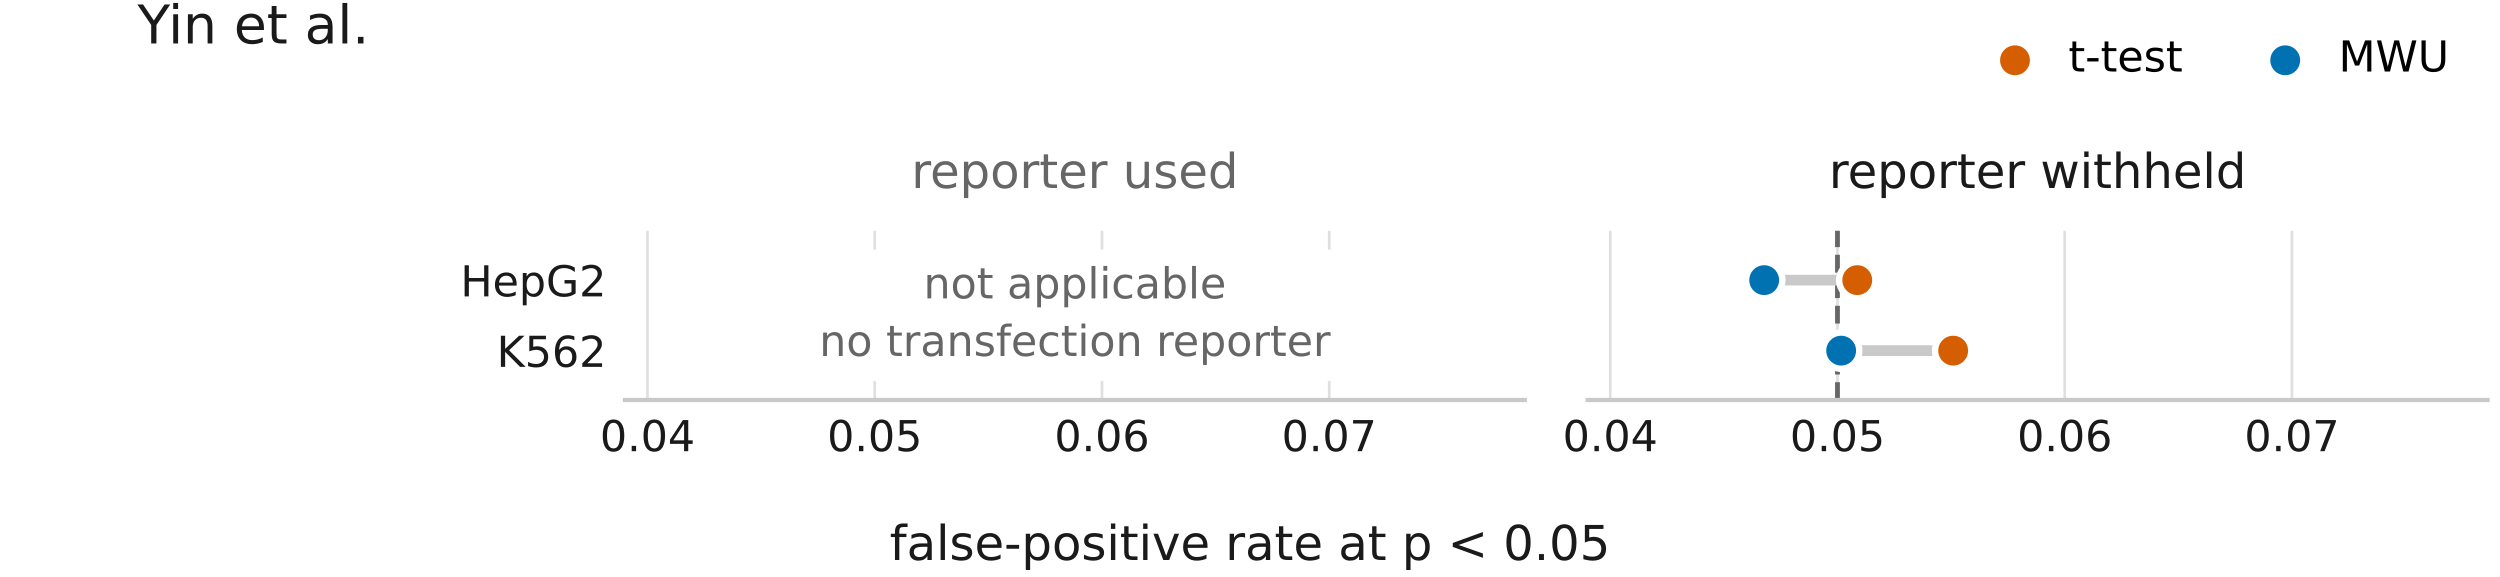
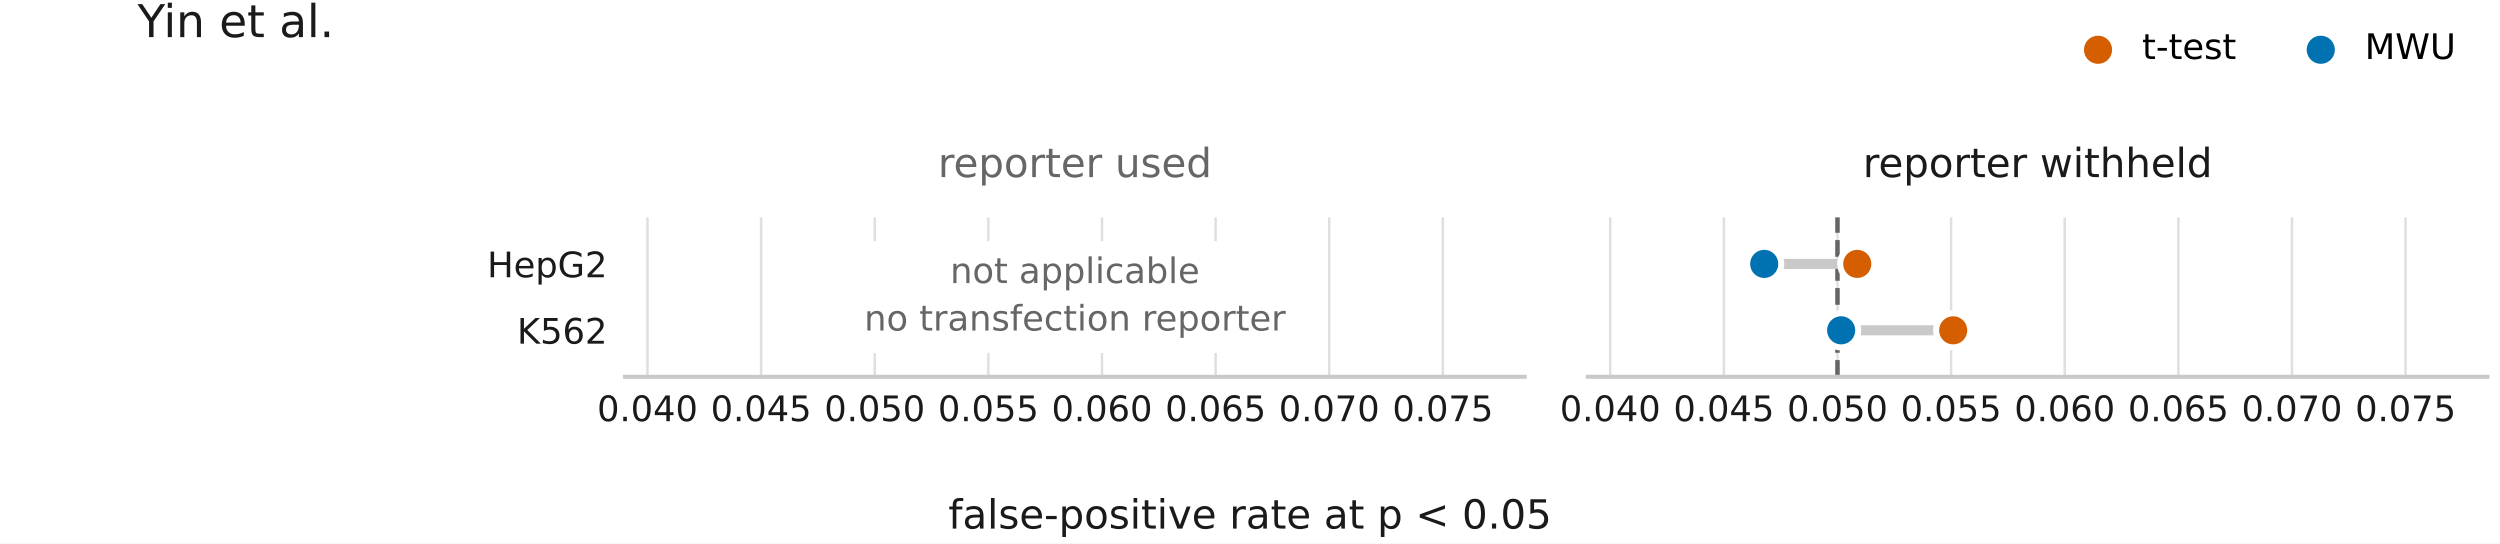
- <svg xmlns="http://www.w3.org/2000/svg" xmlns:xlink="http://www.w3.org/1999/xlink" width="468pt" height="108pt" viewBox="0 0 468 108" version="1.1">
+ <svg xmlns="http://www.w3.org/2000/svg" xmlns:xlink="http://www.w3.org/1999/xlink" width="496.8pt" height="108pt" viewBox="0 0 496.8 108" version="1.1">
  <defs>
    <style type="text/css">*{stroke-linejoin: round; stroke-linecap: butt}</style>
  </defs>
  <g id="figure_1">
    <g id="patch_1">
-       <path d="M 0 108  L 468 108  L 468 0  L 0 0  z " style="fill: #ffffff" />
+       <path d="M 0 108  L 496.8 108  L 496.8 0  L 0 0  z " style="fill: #ffffff" />
    </g>
    <g id="axes_1">
      <g id="patch_2">
-         <path d="M 117 74.88  L 285.435 74.88  L 285.435 43.2  L 117 43.2  z " style="fill: #ffffff" />
+         <path d="M 124.2 74.88  L 303 74.88  L 303 43.2  L 124.2 43.2  z " style="fill: #ffffff" />
      </g>
      <g id="matplotlib.axis_1">
        <g id="xtick_1">
          <g id="line2d_1">
-             <path d="M 121.21 74.88  L 121.21 43.2  " clip-path="url(#pa8bc2caa34)" style="fill: none; stroke: #c9c9c9; stroke-opacity: 0.6; stroke-width: 0.5; stroke-linecap: square" />
+             <path d="M 128.669 74.88  L 128.669 43.2  " clip-path="url(#pb5c21a06d5)" style="fill: none; stroke: #c9c9c9; stroke-opacity: 0.6; stroke-width: 0.5; stroke-linecap: square" />
          </g>
          <g id="line2d_2" />
          <g id="text_1">
-             <text style="font-size: 8px; font-family: 'DejaVu Sans', 'Bitstream Vera Sans', 'Computer Modern Sans Serif', 'Lucida Grande', 'Verdana', 'Geneva', 'Lucid', 'Arial', 'Helvetica', 'Avant Garde', sans-serif; text-anchor: middle; fill: #1a1a1a" x="121.21" y="84.459" transform="rotate(-0 121.2101 84.45875)">0.04</text>
+             <text style="font-size: 7px; font-family: 'DejaVu Sans', 'Bitstream Vera Sans', 'Computer Modern Sans Serif', 'Lucida Grande', 'Verdana', 'Geneva', 'Lucid', 'Arial', 'Helvetica', 'Avant Garde', sans-serif; text-anchor: middle; fill: #1a1a1a" x="128.669" y="83.699" transform="rotate(-0 128.6692 83.69891)">0.040</text>
          </g>
        </g>
        <g id="xtick_2">
          <g id="line2d_3">
-             <path d="M 163.75 74.88  L 163.75 43.2  " clip-path="url(#pa8bc2caa34)" style="fill: none; stroke: #c9c9c9; stroke-opacity: 0.6; stroke-width: 0.5; stroke-linecap: square" />
+             <path d="M 151.248 74.88  L 151.248 43.2  " clip-path="url(#pb5c21a06d5)" style="fill: none; stroke: #c9c9c9; stroke-opacity: 0.6; stroke-width: 0.5; stroke-linecap: square" />
          </g>
          <g id="line2d_4" />
          <g id="text_2">
-             <text style="font-size: 8px; font-family: 'DejaVu Sans', 'Bitstream Vera Sans', 'Computer Modern Sans Serif', 'Lucida Grande', 'Verdana', 'Geneva', 'Lucid', 'Arial', 'Helvetica', 'Avant Garde', sans-serif; text-anchor: middle; fill: #1a1a1a" x="163.75" y="84.459" transform="rotate(-0 163.7497 84.45875)">0.05</text>
+             <text style="font-size: 7px; font-family: 'DejaVu Sans', 'Bitstream Vera Sans', 'Computer Modern Sans Serif', 'Lucida Grande', 'Verdana', 'Geneva', 'Lucid', 'Arial', 'Helvetica', 'Avant Garde', sans-serif; text-anchor: middle; fill: #1a1a1a" x="151.248" y="83.699" transform="rotate(-0 151.2479 83.69891)">0.045</text>
          </g>
        </g>
        <g id="xtick_3">
          <g id="line2d_5">
-             <path d="M 206.289 74.88  L 206.289 43.2  " clip-path="url(#pa8bc2caa34)" style="fill: none; stroke: #c9c9c9; stroke-opacity: 0.6; stroke-width: 0.5; stroke-linecap: square" />
+             <path d="M 173.827 74.88  L 173.827 43.2  " clip-path="url(#pb5c21a06d5)" style="fill: none; stroke: #c9c9c9; stroke-opacity: 0.6; stroke-width: 0.5; stroke-linecap: square" />
          </g>
          <g id="line2d_6" />
          <g id="text_3">
-             <text style="font-size: 8px; font-family: 'DejaVu Sans', 'Bitstream Vera Sans', 'Computer Modern Sans Serif', 'Lucida Grande', 'Verdana', 'Geneva', 'Lucid', 'Arial', 'Helvetica', 'Avant Garde', sans-serif; text-anchor: middle; fill: #1a1a1a" x="206.289" y="84.459" transform="rotate(-0 206.2893 84.45875)">0.06</text>
+             <text style="font-size: 7px; font-family: 'DejaVu Sans', 'Bitstream Vera Sans', 'Computer Modern Sans Serif', 'Lucida Grande', 'Verdana', 'Geneva', 'Lucid', 'Arial', 'Helvetica', 'Avant Garde', sans-serif; text-anchor: middle; fill: #1a1a1a" x="173.827" y="83.699" transform="rotate(-0 173.8266 83.69891)">0.050</text>
          </g>
        </g>
        <g id="xtick_4">
          <g id="line2d_7">
-             <path d="M 248.829 74.88  L 248.829 43.2  " clip-path="url(#pa8bc2caa34)" style="fill: none; stroke: #c9c9c9; stroke-opacity: 0.6; stroke-width: 0.5; stroke-linecap: square" />
+             <path d="M 196.405 74.88  L 196.405 43.2  " clip-path="url(#pb5c21a06d5)" style="fill: none; stroke: #c9c9c9; stroke-opacity: 0.6; stroke-width: 0.5; stroke-linecap: square" />
          </g>
          <g id="line2d_8" />
          <g id="text_4">
-             <text style="font-size: 8px; font-family: 'DejaVu Sans', 'Bitstream Vera Sans', 'Computer Modern Sans Serif', 'Lucida Grande', 'Verdana', 'Geneva', 'Lucid', 'Arial', 'Helvetica', 'Avant Garde', sans-serif; text-anchor: middle; fill: #1a1a1a" x="248.829" y="84.459" transform="rotate(-0 248.8289 84.45875)">0.07</text>
+             <text style="font-size: 7px; font-family: 'DejaVu Sans', 'Bitstream Vera Sans', 'Computer Modern Sans Serif', 'Lucida Grande', 'Verdana', 'Geneva', 'Lucid', 'Arial', 'Helvetica', 'Avant Garde', sans-serif; text-anchor: middle; fill: #1a1a1a" x="196.405" y="83.699" transform="rotate(-0 196.4053 83.69891)">0.055</text>
+           </g>
+         </g>
+         <g id="xtick_5">
+           <g id="line2d_9">
+             <path d="M 218.984 74.88  L 218.984 43.2  " clip-path="url(#pb5c21a06d5)" style="fill: none; stroke: #c9c9c9; stroke-opacity: 0.6; stroke-width: 0.5; stroke-linecap: square" />
+           </g>
+           <g id="line2d_10" />
+           <g id="text_5">
+             <text style="font-size: 7px; font-family: 'DejaVu Sans', 'Bitstream Vera Sans', 'Computer Modern Sans Serif', 'Lucida Grande', 'Verdana', 'Geneva', 'Lucid', 'Arial', 'Helvetica', 'Avant Garde', sans-serif; text-anchor: middle; fill: #1a1a1a" x="218.984" y="83.699" transform="rotate(-0 218.984 83.69891)">0.060</text>
+           </g>
+         </g>
+         <g id="xtick_6">
+           <g id="line2d_11">
+             <path d="M 241.563 74.88  L 241.563 43.2  " clip-path="url(#pb5c21a06d5)" style="fill: none; stroke: #c9c9c9; stroke-opacity: 0.6; stroke-width: 0.5; stroke-linecap: square" />
+           </g>
+           <g id="line2d_12" />
+           <g id="text_6">
+             <text style="font-size: 7px; font-family: 'DejaVu Sans', 'Bitstream Vera Sans', 'Computer Modern Sans Serif', 'Lucida Grande', 'Verdana', 'Geneva', 'Lucid', 'Arial', 'Helvetica', 'Avant Garde', sans-serif; text-anchor: middle; fill: #1a1a1a" x="241.563" y="83.699" transform="rotate(-0 241.5627 83.69891)">0.065</text>
+           </g>
+         </g>
+         <g id="xtick_7">
+           <g id="line2d_13">
+             <path d="M 264.141 74.88  L 264.141 43.2  " clip-path="url(#pb5c21a06d5)" style="fill: none; stroke: #c9c9c9; stroke-opacity: 0.6; stroke-width: 0.5; stroke-linecap: square" />
+           </g>
+           <g id="line2d_14" />
+           <g id="text_7">
+             <text style="font-size: 7px; font-family: 'DejaVu Sans', 'Bitstream Vera Sans', 'Computer Modern Sans Serif', 'Lucida Grande', 'Verdana', 'Geneva', 'Lucid', 'Arial', 'Helvetica', 'Avant Garde', sans-serif; text-anchor: middle; fill: #1a1a1a" x="264.141" y="83.699" transform="rotate(-0 264.1414 83.69891)">0.070</text>
+           </g>
+         </g>
+         <g id="xtick_8">
+           <g id="line2d_15">
+             <path d="M 286.72 74.88  L 286.72 43.2  " clip-path="url(#pb5c21a06d5)" style="fill: none; stroke: #c9c9c9; stroke-opacity: 0.6; stroke-width: 0.5; stroke-linecap: square" />
+           </g>
+           <g id="line2d_16" />
+           <g id="text_8">
+             <text style="font-size: 7px; font-family: 'DejaVu Sans', 'Bitstream Vera Sans', 'Computer Modern Sans Serif', 'Lucida Grande', 'Verdana', 'Geneva', 'Lucid', 'Arial', 'Helvetica', 'Avant Garde', sans-serif; text-anchor: middle; fill: #1a1a1a" x="286.72" y="83.699" transform="rotate(-0 286.7201 83.69891)">0.075</text>
          </g>
        </g>
      </g>
      <g id="matplotlib.axis_2">
        <g id="ytick_1">
-           <g id="line2d_9" />
-           <g id="text_5">
-             <text style="font-size: 8px; font-family: 'DejaVu Sans', 'Bitstream Vera Sans', 'Computer Modern Sans Serif', 'Lucida Grande', 'Verdana', 'Geneva', 'Lucid', 'Arial', 'Helvetica', 'Avant Garde', sans-serif; text-anchor: end; fill: #1a1a1a" x="113.5" y="55.479" transform="rotate(-0 113.5 55.47937)">HepG2</text>
+           <g id="line2d_17" />
+           <g id="text_9">
+             <text style="font-size: 7px; font-family: 'DejaVu Sans', 'Bitstream Vera Sans', 'Computer Modern Sans Serif', 'Lucida Grande', 'Verdana', 'Geneva', 'Lucid', 'Arial', 'Helvetica', 'Avant Garde', sans-serif; text-anchor: end; fill: #1a1a1a" x="120.7" y="55.099" transform="rotate(-0 120.7 55.09945)">HepG2</text>
          </g>
        </g>
        <g id="ytick_2">
-           <g id="line2d_10" />
-           <g id="text_6">
-             <text style="font-size: 8px; font-family: 'DejaVu Sans', 'Bitstream Vera Sans', 'Computer Modern Sans Serif', 'Lucida Grande', 'Verdana', 'Geneva', 'Lucid', 'Arial', 'Helvetica', 'Avant Garde', sans-serif; text-anchor: end; fill: #1a1a1a" x="113.5" y="68.679" transform="rotate(-0 113.5 68.67937)">K562</text>
+           <g id="line2d_18" />
+           <g id="text_10">
+             <text style="font-size: 7px; font-family: 'DejaVu Sans', 'Bitstream Vera Sans', 'Computer Modern Sans Serif', 'Lucida Grande', 'Verdana', 'Geneva', 'Lucid', 'Arial', 'Helvetica', 'Avant Garde', sans-serif; text-anchor: end; fill: #1a1a1a" x="120.7" y="68.299" transform="rotate(-0 120.7 68.29945)">K562</text>
          </g>
        </g>
      </g>
      <g id="patch_3">
-         <path d="M 117 74.88  L 285.435 74.88  " style="fill: none; stroke: #c9c9c9; stroke-width: 0.8; stroke-linejoin: miter; stroke-linecap: square" />
-       </g>
-       <g id="text_7">
+         <path d="M 124.2 74.88  L 303 74.88  " style="fill: none; stroke: #c9c9c9; stroke-width: 0.8; stroke-linejoin: miter; stroke-linecap: square" />
+       </g>
+       <g id="text_11">
        <g id="patch_4">
-           <path d="M 150.319 71.342  L 252.116 71.342  L 252.116 46.738  L 150.319 46.738  z " style="fill: #ffffff" />
-         </g>
-         <text style="font-size: 8px; font-family: 'DejaVu Sans', 'Bitstream Vera Sans', 'Computer Modern Sans Serif', 'Lucida Grande', 'Verdana', 'Geneva', 'Lucid', 'Arial', 'Helvetica', 'Avant Garde', sans-serif; fill: #666666" transform="translate(172.8805 55.85656)">not applicable</text>
-         <text style="font-size: 8px; font-family: 'DejaVu Sans', 'Bitstream Vera Sans', 'Computer Modern Sans Serif', 'Lucida Grande', 'Verdana', 'Geneva', 'Lucid', 'Arial', 'Helvetica', 'Avant Garde', sans-serif; fill: #666666" transform="translate(153.3586 66.63844)">no transfection reporter</text>
-       </g>
-       <g id="text_8">
-         <text style="font-size: 9px; font-family: 'DejaVu Sans', 'Bitstream Vera Sans', 'Computer Modern Sans Serif', 'Lucida Grande', 'Verdana', 'Geneva', 'Lucid', 'Arial', 'Helvetica', 'Avant Garde', sans-serif; text-anchor: middle; fill: #666666" x="201.217" y="35.2" transform="rotate(-0 201.2174 35.2)">reporter used</text>
+           <path d="M 168.714 70.154  L 258.486 70.154  L 258.486 47.926  L 168.714 47.926  z " style="fill: #ffffff" />
+         </g>
+         <text style="font-size: 7px; font-family: 'DejaVu Sans', 'Bitstream Vera Sans', 'Computer Modern Sans Serif', 'Lucida Grande', 'Verdana', 'Geneva', 'Lucid', 'Arial', 'Helvetica', 'Avant Garde', sans-serif; fill: #666666" transform="translate(188.8052 56.25449)">not applicable</text>
+         <text style="font-size: 7px; font-family: 'DejaVu Sans', 'Bitstream Vera Sans', 'Computer Modern Sans Serif', 'Lucida Grande', 'Verdana', 'Geneva', 'Lucid', 'Arial', 'Helvetica', 'Avant Garde', sans-serif; fill: #666666" transform="translate(171.7236 65.68863)">no transfection reporter</text>
+       </g>
+       <g id="text_12">
+         <text style="font-size: 8px; font-family: 'DejaVu Sans', 'Bitstream Vera Sans', 'Computer Modern Sans Serif', 'Lucida Grande', 'Verdana', 'Geneva', 'Lucid', 'Arial', 'Helvetica', 'Avant Garde', sans-serif; text-anchor: middle; fill: #666666" x="213.6" y="35.2" transform="rotate(-0 213.6 35.2)">reporter used</text>
      </g>
    </g>
    <g id="axes_2">
      <g id="patch_5">
-         <path d="M 297.225 74.88  L 465.66 74.88  L 465.66 43.2  L 297.225 43.2  z " style="fill: #ffffff" />
+         <path d="M 315.516 74.88  L 494.316 74.88  L 494.316 43.2  L 315.516 43.2  z " style="fill: #ffffff" />
      </g>
      <g id="matplotlib.axis_3">
-         <g id="xtick_5">
-           <g id="line2d_11">
-             <path d="M 301.435 74.88  L 301.435 43.2  " clip-path="url(#pbcf54a09f3)" style="fill: none; stroke: #c9c9c9; stroke-opacity: 0.6; stroke-width: 0.5; stroke-linecap: square" />
-           </g>
-           <g id="line2d_12" />
-           <g id="text_9">
-             <text style="font-size: 8px; font-family: 'DejaVu Sans', 'Bitstream Vera Sans', 'Computer Modern Sans Serif', 'Lucida Grande', 'Verdana', 'Geneva', 'Lucid', 'Arial', 'Helvetica', 'Avant Garde', sans-serif; text-anchor: middle; fill: #1a1a1a" x="301.435" y="84.459" transform="rotate(-0 301.4353 84.45875)">0.04</text>
-           </g>
-         </g>
-         <g id="xtick_6">
-           <g id="line2d_13">
-             <path d="M 343.975 74.88  L 343.975 43.2  " clip-path="url(#pbcf54a09f3)" style="fill: none; stroke: #c9c9c9; stroke-opacity: 0.6; stroke-width: 0.5; stroke-linecap: square" />
-           </g>
-           <g id="line2d_14" />
-           <g id="text_10">
-             <text style="font-size: 8px; font-family: 'DejaVu Sans', 'Bitstream Vera Sans', 'Computer Modern Sans Serif', 'Lucida Grande', 'Verdana', 'Geneva', 'Lucid', 'Arial', 'Helvetica', 'Avant Garde', sans-serif; text-anchor: middle; fill: #1a1a1a" x="343.975" y="84.459" transform="rotate(-0 343.9749 84.45875)">0.05</text>
-           </g>
-         </g>
-         <g id="xtick_7">
-           <g id="line2d_15">
-             <path d="M 386.515 74.88  L 386.515 43.2  " clip-path="url(#pbcf54a09f3)" style="fill: none; stroke: #c9c9c9; stroke-opacity: 0.6; stroke-width: 0.5; stroke-linecap: square" />
-           </g>
-           <g id="line2d_16" />
-           <g id="text_11">
-             <text style="font-size: 8px; font-family: 'DejaVu Sans', 'Bitstream Vera Sans', 'Computer Modern Sans Serif', 'Lucida Grande', 'Verdana', 'Geneva', 'Lucid', 'Arial', 'Helvetica', 'Avant Garde', sans-serif; text-anchor: middle; fill: #1a1a1a" x="386.515" y="84.459" transform="rotate(-0 386.5145 84.45875)">0.06</text>
-           </g>
-         </g>
-         <g id="xtick_8">
-           <g id="line2d_17">
-             <path d="M 429.054 74.88  L 429.054 43.2  " clip-path="url(#pbcf54a09f3)" style="fill: none; stroke: #c9c9c9; stroke-opacity: 0.6; stroke-width: 0.5; stroke-linecap: square" />
-           </g>
-           <g id="line2d_18" />
-           <g id="text_12">
-             <text style="font-size: 8px; font-family: 'DejaVu Sans', 'Bitstream Vera Sans', 'Computer Modern Sans Serif', 'Lucida Grande', 'Verdana', 'Geneva', 'Lucid', 'Arial', 'Helvetica', 'Avant Garde', sans-serif; text-anchor: middle; fill: #1a1a1a" x="429.054" y="84.459" transform="rotate(-0 429.0541 84.45875)">0.07</text>
+         <g id="xtick_9">
+           <g id="line2d_19">
+             <path d="M 319.985 74.88  L 319.985 43.2  " clip-path="url(#p6e2dfb9a84)" style="fill: none; stroke: #c9c9c9; stroke-opacity: 0.6; stroke-width: 0.5; stroke-linecap: square" />
+           </g>
+           <g id="line2d_20" />
+           <g id="text_13">
+             <text style="font-size: 7px; font-family: 'DejaVu Sans', 'Bitstream Vera Sans', 'Computer Modern Sans Serif', 'Lucida Grande', 'Verdana', 'Geneva', 'Lucid', 'Arial', 'Helvetica', 'Avant Garde', sans-serif; text-anchor: middle; fill: #1a1a1a" x="319.985" y="83.699" transform="rotate(-0 319.9852 83.69891)">0.040</text>
+           </g>
+         </g>
+         <g id="xtick_10">
+           <g id="line2d_21">
+             <path d="M 342.564 74.88  L 342.564 43.2  " clip-path="url(#p6e2dfb9a84)" style="fill: none; stroke: #c9c9c9; stroke-opacity: 0.6; stroke-width: 0.5; stroke-linecap: square" />
+           </g>
+           <g id="line2d_22" />
+           <g id="text_14">
+             <text style="font-size: 7px; font-family: 'DejaVu Sans', 'Bitstream Vera Sans', 'Computer Modern Sans Serif', 'Lucida Grande', 'Verdana', 'Geneva', 'Lucid', 'Arial', 'Helvetica', 'Avant Garde', sans-serif; text-anchor: middle; fill: #1a1a1a" x="342.564" y="83.699" transform="rotate(-0 342.5639 83.69891)">0.045</text>
+           </g>
+         </g>
+         <g id="xtick_11">
+           <g id="line2d_23">
+             <path d="M 365.143 74.88  L 365.143 43.2  " clip-path="url(#p6e2dfb9a84)" style="fill: none; stroke: #c9c9c9; stroke-opacity: 0.6; stroke-width: 0.5; stroke-linecap: square" />
+           </g>
+           <g id="line2d_24" />
+           <g id="text_15">
+             <text style="font-size: 7px; font-family: 'DejaVu Sans', 'Bitstream Vera Sans', 'Computer Modern Sans Serif', 'Lucida Grande', 'Verdana', 'Geneva', 'Lucid', 'Arial', 'Helvetica', 'Avant Garde', sans-serif; text-anchor: middle; fill: #1a1a1a" x="365.143" y="83.699" transform="rotate(-0 365.1426 83.69891)">0.050</text>
+           </g>
+         </g>
+         <g id="xtick_12">
+           <g id="line2d_25">
+             <path d="M 387.721 74.88  L 387.721 43.2  " clip-path="url(#p6e2dfb9a84)" style="fill: none; stroke: #c9c9c9; stroke-opacity: 0.6; stroke-width: 0.5; stroke-linecap: square" />
+           </g>
+           <g id="line2d_26" />
+           <g id="text_16">
+             <text style="font-size: 7px; font-family: 'DejaVu Sans', 'Bitstream Vera Sans', 'Computer Modern Sans Serif', 'Lucida Grande', 'Verdana', 'Geneva', 'Lucid', 'Arial', 'Helvetica', 'Avant Garde', sans-serif; text-anchor: middle; fill: #1a1a1a" x="387.721" y="83.699" transform="rotate(-0 387.7213 83.69891)">0.055</text>
+           </g>
+         </g>
+         <g id="xtick_13">
+           <g id="line2d_27">
+             <path d="M 410.3 74.88  L 410.3 43.2  " clip-path="url(#p6e2dfb9a84)" style="fill: none; stroke: #c9c9c9; stroke-opacity: 0.6; stroke-width: 0.5; stroke-linecap: square" />
+           </g>
+           <g id="line2d_28" />
+           <g id="text_17">
+             <text style="font-size: 7px; font-family: 'DejaVu Sans', 'Bitstream Vera Sans', 'Computer Modern Sans Serif', 'Lucida Grande', 'Verdana', 'Geneva', 'Lucid', 'Arial', 'Helvetica', 'Avant Garde', sans-serif; text-anchor: middle; fill: #1a1a1a" x="410.3" y="83.699" transform="rotate(-0 410.3 83.69891)">0.060</text>
+           </g>
+         </g>
+         <g id="xtick_14">
+           <g id="line2d_29">
+             <path d="M 432.879 74.88  L 432.879 43.2  " clip-path="url(#p6e2dfb9a84)" style="fill: none; stroke: #c9c9c9; stroke-opacity: 0.6; stroke-width: 0.5; stroke-linecap: square" />
+           </g>
+           <g id="line2d_30" />
+           <g id="text_18">
+             <text style="font-size: 7px; font-family: 'DejaVu Sans', 'Bitstream Vera Sans', 'Computer Modern Sans Serif', 'Lucida Grande', 'Verdana', 'Geneva', 'Lucid', 'Arial', 'Helvetica', 'Avant Garde', sans-serif; text-anchor: middle; fill: #1a1a1a" x="432.879" y="83.699" transform="rotate(-0 432.8787 83.69891)">0.065</text>
+           </g>
+         </g>
+         <g id="xtick_15">
+           <g id="line2d_31">
+             <path d="M 455.457 74.88  L 455.457 43.2  " clip-path="url(#p6e2dfb9a84)" style="fill: none; stroke: #c9c9c9; stroke-opacity: 0.6; stroke-width: 0.5; stroke-linecap: square" />
+           </g>
+           <g id="line2d_32" />
+           <g id="text_19">
+             <text style="font-size: 7px; font-family: 'DejaVu Sans', 'Bitstream Vera Sans', 'Computer Modern Sans Serif', 'Lucida Grande', 'Verdana', 'Geneva', 'Lucid', 'Arial', 'Helvetica', 'Avant Garde', sans-serif; text-anchor: middle; fill: #1a1a1a" x="455.457" y="83.699" transform="rotate(-0 455.4574 83.69891)">0.070</text>
+           </g>
+         </g>
+         <g id="xtick_16">
+           <g id="line2d_33">
+             <path d="M 478.036 74.88  L 478.036 43.2  " clip-path="url(#p6e2dfb9a84)" style="fill: none; stroke: #c9c9c9; stroke-opacity: 0.6; stroke-width: 0.5; stroke-linecap: square" />
+           </g>
+           <g id="line2d_34" />
+           <g id="text_20">
+             <text style="font-size: 7px; font-family: 'DejaVu Sans', 'Bitstream Vera Sans', 'Computer Modern Sans Serif', 'Lucida Grande', 'Verdana', 'Geneva', 'Lucid', 'Arial', 'Helvetica', 'Avant Garde', sans-serif; text-anchor: middle; fill: #1a1a1a" x="478.036" y="83.699" transform="rotate(-0 478.0361 83.69891)">0.075</text>
          </g>
        </g>
      </g>
      <g id="matplotlib.axis_4">
        <g id="ytick_3">
-           <g id="line2d_19" />
+           <g id="line2d_35" />
        </g>
        <g id="ytick_4">
-           <g id="line2d_20" />
-         </g>
-       </g>
-       <g id="line2d_21">
-         <path d="M 343.975 74.88  L 343.975 43.2  " clip-path="url(#pbcf54a09f3)" style="fill: none; stroke-dasharray: 3.33,1.44; stroke-dashoffset: 0; stroke: #666666; stroke-width: 0.9" />
+           <g id="line2d_36" />
+         </g>
+       </g>
+       <g id="line2d_37">
+         <path d="M 365.143 74.88  L 365.143 43.2  " clip-path="url(#p6e2dfb9a84)" style="fill: none; stroke-dasharray: 3.33,1.44; stroke-dashoffset: 0; stroke: #666666; stroke-width: 0.9" />
      </g>
      <g id="LineCollection_1">
-         <path d="M 347.678 52.44  L 330.257 52.44  " clip-path="url(#pbcf54a09f3)" style="fill: none; stroke: #c9c9c9; stroke-width: 2" />
-         <path d="M 365.636 65.64  L 344.665 65.64  " clip-path="url(#pbcf54a09f3)" style="fill: none; stroke: #c9c9c9; stroke-width: 2" />
+         <path d="M 369.074 52.44  L 350.581 52.44  " clip-path="url(#p6e2dfb9a84)" style="fill: none; stroke: #c9c9c9; stroke-width: 2" />
+         <path d="M 388.137 65.64  L 365.875 65.64  " clip-path="url(#p6e2dfb9a84)" style="fill: none; stroke: #c9c9c9; stroke-width: 2" />
      </g>
      <g id="patch_6">
-         <path d="M 297.225 74.88  L 465.66 74.88  " style="fill: none; stroke: #c9c9c9; stroke-width: 0.8; stroke-linejoin: miter; stroke-linecap: square" />
+         <path d="M 315.516 74.88  L 494.316 74.88  " style="fill: none; stroke: #c9c9c9; stroke-width: 0.8; stroke-linejoin: miter; stroke-linecap: square" />
      </g>
      <g id="PathCollection_1">
        <defs>
-           <path id="m395c97f47a" d="M 0 3.391  C 0.899 3.391 1.762 3.034 2.398 2.398  C 3.034 1.762 3.391 0.899 3.391 0  C 3.391 -0.899 3.034 -1.762 2.398 -2.398  C 1.762 -3.034 0.899 -3.391 0 -3.391  C -0.899 -3.391 -1.762 -3.034 -2.398 -2.398  C -3.034 -1.762 -3.391 -0.899 -3.391 0  C -3.391 0.899 -3.034 1.762 -2.398 2.398  C -1.762 3.034 -0.899 3.391 0 3.391  z " style="stroke: #ffffff; stroke-width: 1.2" />
+           <path id="mb5eb79412f" d="M 0 3.391  C 0.899 3.391 1.762 3.034 2.398 2.398  C 3.034 1.762 3.391 0.899 3.391 0  C 3.391 -0.899 3.034 -1.762 2.398 -2.398  C 1.762 -3.034 0.899 -3.391 0 -3.391  C -0.899 -3.391 -1.762 -3.034 -2.398 -2.398  C -3.034 -1.762 -3.391 -0.899 -3.391 0  C -3.391 0.899 -3.034 1.762 -2.398 2.398  C -1.762 3.034 -0.899 3.391 0 3.391  z " style="stroke: #ffffff; stroke-width: 1.2" />
        </defs>
        <g>
-           <use xlink:href="#m395c97f47a" x="347.678" y="52.44" style="fill: #d55e00; stroke: #ffffff; stroke-width: 1.2" />
-           <use xlink:href="#m395c97f47a" x="365.636" y="65.64" style="fill: #d55e00; stroke: #ffffff; stroke-width: 1.2" />
+           <use xlink:href="#mb5eb79412f" x="369.074" y="52.44" style="fill: #d55e00; stroke: #ffffff; stroke-width: 1.2" />
+           <use xlink:href="#mb5eb79412f" x="388.137" y="65.64" style="fill: #d55e00; stroke: #ffffff; stroke-width: 1.2" />
        </g>
      </g>
      <g id="PathCollection_2">
        <defs>
-           <path id="m6c4b85a3a8" d="M 0 3.391  C 0.899 3.391 1.762 3.034 2.398 2.398  C 3.034 1.762 3.391 0.899 3.391 0  C 3.391 -0.899 3.034 -1.762 2.398 -2.398  C 1.762 -3.034 0.899 -3.391 0 -3.391  C -0.899 -3.391 -1.762 -3.034 -2.398 -2.398  C -3.034 -1.762 -3.391 -0.899 -3.391 0  C -3.391 0.899 -3.034 1.762 -2.398 2.398  C -1.762 3.034 -0.899 3.391 0 3.391  z " style="stroke: #ffffff; stroke-width: 1.2" />
+           <path id="m64b749ec3c" d="M 0 3.391  C 0.899 3.391 1.762 3.034 2.398 2.398  C 3.034 1.762 3.391 0.899 3.391 0  C 3.391 -0.899 3.034 -1.762 2.398 -2.398  C 1.762 -3.034 0.899 -3.391 0 -3.391  C -0.899 -3.391 -1.762 -3.034 -2.398 -2.398  C -3.034 -1.762 -3.391 -0.899 -3.391 0  C -3.391 0.899 -3.034 1.762 -2.398 2.398  C -1.762 3.034 -0.899 3.391 0 3.391  z " style="stroke: #ffffff; stroke-width: 1.2" />
        </defs>
        <g>
-           <use xlink:href="#m6c4b85a3a8" x="330.257" y="52.44" style="fill: #0072b2; stroke: #ffffff; stroke-width: 1.2" />
-           <use xlink:href="#m6c4b85a3a8" x="344.665" y="65.64" style="fill: #0072b2; stroke: #ffffff; stroke-width: 1.2" />
-         </g>
-       </g>
-       <g id="text_13">
-         <text style="font-size: 9px; font-family: 'DejaVu Sans', 'Bitstream Vera Sans', 'Computer Modern Sans Serif', 'Lucida Grande', 'Verdana', 'Geneva', 'Lucid', 'Arial', 'Helvetica', 'Avant Garde', sans-serif; text-anchor: middle; fill: #1a1a1a" x="381.443" y="35.2" transform="rotate(-0 381.4426 35.2)">reporter withheld</text>
-       </g>
-     </g>
-     <g id="text_14">
-       <text style="font-size: 9px; font-family: 'DejaVu Sans', 'Bitstream Vera Sans', 'Computer Modern Sans Serif', 'Lucida Grande', 'Verdana', 'Geneva', 'Lucid', 'Arial', 'Helvetica', 'Avant Garde', sans-serif; text-anchor: middle; fill: #1a1a1a" x="234" y="104.832" transform="rotate(-0 234 104.8323)">false-positive rate at p &lt; 0.05</text>
-     </g>
-     <g id="text_15">
-       <text style="font-size: 10px; font-family: 'DejaVu Sans', 'Bitstream Vera Sans', 'Computer Modern Sans Serif', 'Lucida Grande', 'Verdana', 'Geneva', 'Lucid', 'Arial', 'Helvetica', 'Avant Garde', sans-serif; text-anchor: start; fill: #1a1a1a" x="25.74" y="8.138" transform="rotate(-0 25.74 8.138438)">Yin et al.</text>
+           <use xlink:href="#m64b749ec3c" x="350.581" y="52.44" style="fill: #0072b2; stroke: #ffffff; stroke-width: 1.2" />
+           <use xlink:href="#m64b749ec3c" x="365.875" y="65.64" style="fill: #0072b2; stroke: #ffffff; stroke-width: 1.2" />
+         </g>
+       </g>
+       <g id="text_21">
+         <text style="font-size: 8px; font-family: 'DejaVu Sans', 'Bitstream Vera Sans', 'Computer Modern Sans Serif', 'Lucida Grande', 'Verdana', 'Geneva', 'Lucid', 'Arial', 'Helvetica', 'Avant Garde', sans-serif; text-anchor: middle; fill: #1a1a1a" x="404.916" y="35.2" transform="rotate(-0 404.916 35.2)">reporter withheld</text>
+       </g>
+     </g>
+     <g id="text_22">
+       <text style="font-size: 8px; font-family: 'DejaVu Sans', 'Bitstream Vera Sans', 'Computer Modern Sans Serif', 'Lucida Grande', 'Verdana', 'Geneva', 'Lucid', 'Arial', 'Helvetica', 'Avant Garde', sans-serif; text-anchor: middle; fill: #1a1a1a" x="248.4" y="105.04" transform="rotate(-0 248.4 105.0403)">false-positive rate at p &lt; 0.05</text>
+     </g>
+     <g id="text_23">
+       <text style="font-size: 9px; font-family: 'DejaVu Sans', 'Bitstream Vera Sans', 'Computer Modern Sans Serif', 'Lucida Grande', 'Verdana', 'Geneva', 'Lucid', 'Arial', 'Helvetica', 'Avant Garde', sans-serif; text-anchor: start; fill: #1a1a1a" x="27.324" y="7.379" transform="rotate(-0 27.324 7.378594)">Yin et al.</text>
    </g>
    <g id="legend_1">
      <g id="PathCollection_3">
        <g>
-           <use xlink:href="#m395c97f47a" x="377.207" y="11.287" style="fill: #d55e00; stroke: #ffffff; stroke-width: 1.2" />
-         </g>
-       </g>
-       <g id="text_16">
-         <text style="font-size: 8px; font-family: 'DejaVu Sans', 'Bitstream Vera Sans', 'Computer Modern Sans Serif', 'Lucida Grande', 'Verdana', 'Geneva', 'Lucid', 'Arial', 'Helvetica', 'Avant Garde', sans-serif; text-anchor: start" x="387.207" y="13.387" transform="rotate(-0 387.2075 13.38675)">t-test</text>
+           <use xlink:href="#mb5eb79412f" x="416.92" y="9.889" style="fill: #d55e00; stroke: #ffffff; stroke-width: 1.2" />
+         </g>
+       </g>
+       <g id="text_24">
+         <text style="font-size: 7px; font-family: 'DejaVu Sans', 'Bitstream Vera Sans', 'Computer Modern Sans Serif', 'Lucida Grande', 'Verdana', 'Geneva', 'Lucid', 'Arial', 'Helvetica', 'Avant Garde', sans-serif; text-anchor: start" x="425.67" y="11.727" transform="rotate(-0 425.6701 11.72691)">t-test</text>
      </g>
      <g id="PathCollection_4">
        <g>
-           <use xlink:href="#m6c4b85a3a8" x="427.793" y="11.287" style="fill: #0072b2; stroke: #ffffff; stroke-width: 1.2" />
-         </g>
-       </g>
-       <g id="text_17">
-         <text style="font-size: 8px; font-family: 'DejaVu Sans', 'Bitstream Vera Sans', 'Computer Modern Sans Serif', 'Lucida Grande', 'Verdana', 'Geneva', 'Lucid', 'Arial', 'Helvetica', 'Avant Garde', sans-serif; text-anchor: start" x="437.793" y="13.387" transform="rotate(-0 437.7925 13.38675)">MWU</text>
+           <use xlink:href="#m64b749ec3c" x="461.182" y="9.889" style="fill: #0072b2; stroke: #ffffff; stroke-width: 1.2" />
+         </g>
+       </g>
+       <g id="text_25">
+         <text style="font-size: 7px; font-family: 'DejaVu Sans', 'Bitstream Vera Sans', 'Computer Modern Sans Serif', 'Lucida Grande', 'Verdana', 'Geneva', 'Lucid', 'Arial', 'Helvetica', 'Avant Garde', sans-serif; text-anchor: start" x="469.932" y="11.727" transform="rotate(-0 469.9319 11.72691)">MWU</text>
      </g>
    </g>
  </g>
  <defs>
-     <clipPath id="pa8bc2caa34">
-       <rect x="117" y="43.2" width="168.435" height="31.68" />
+     <clipPath id="pb5c21a06d5">
+       <rect x="124.2" y="43.2" width="178.8" height="31.68" />
    </clipPath>
-     <clipPath id="pbcf54a09f3">
-       <rect x="297.225" y="43.2" width="168.435" height="31.68" />
+     <clipPath id="p6e2dfb9a84">
+       <rect x="315.516" y="43.2" width="178.8" height="31.68" />
    </clipPath>
  </defs>
</svg>
